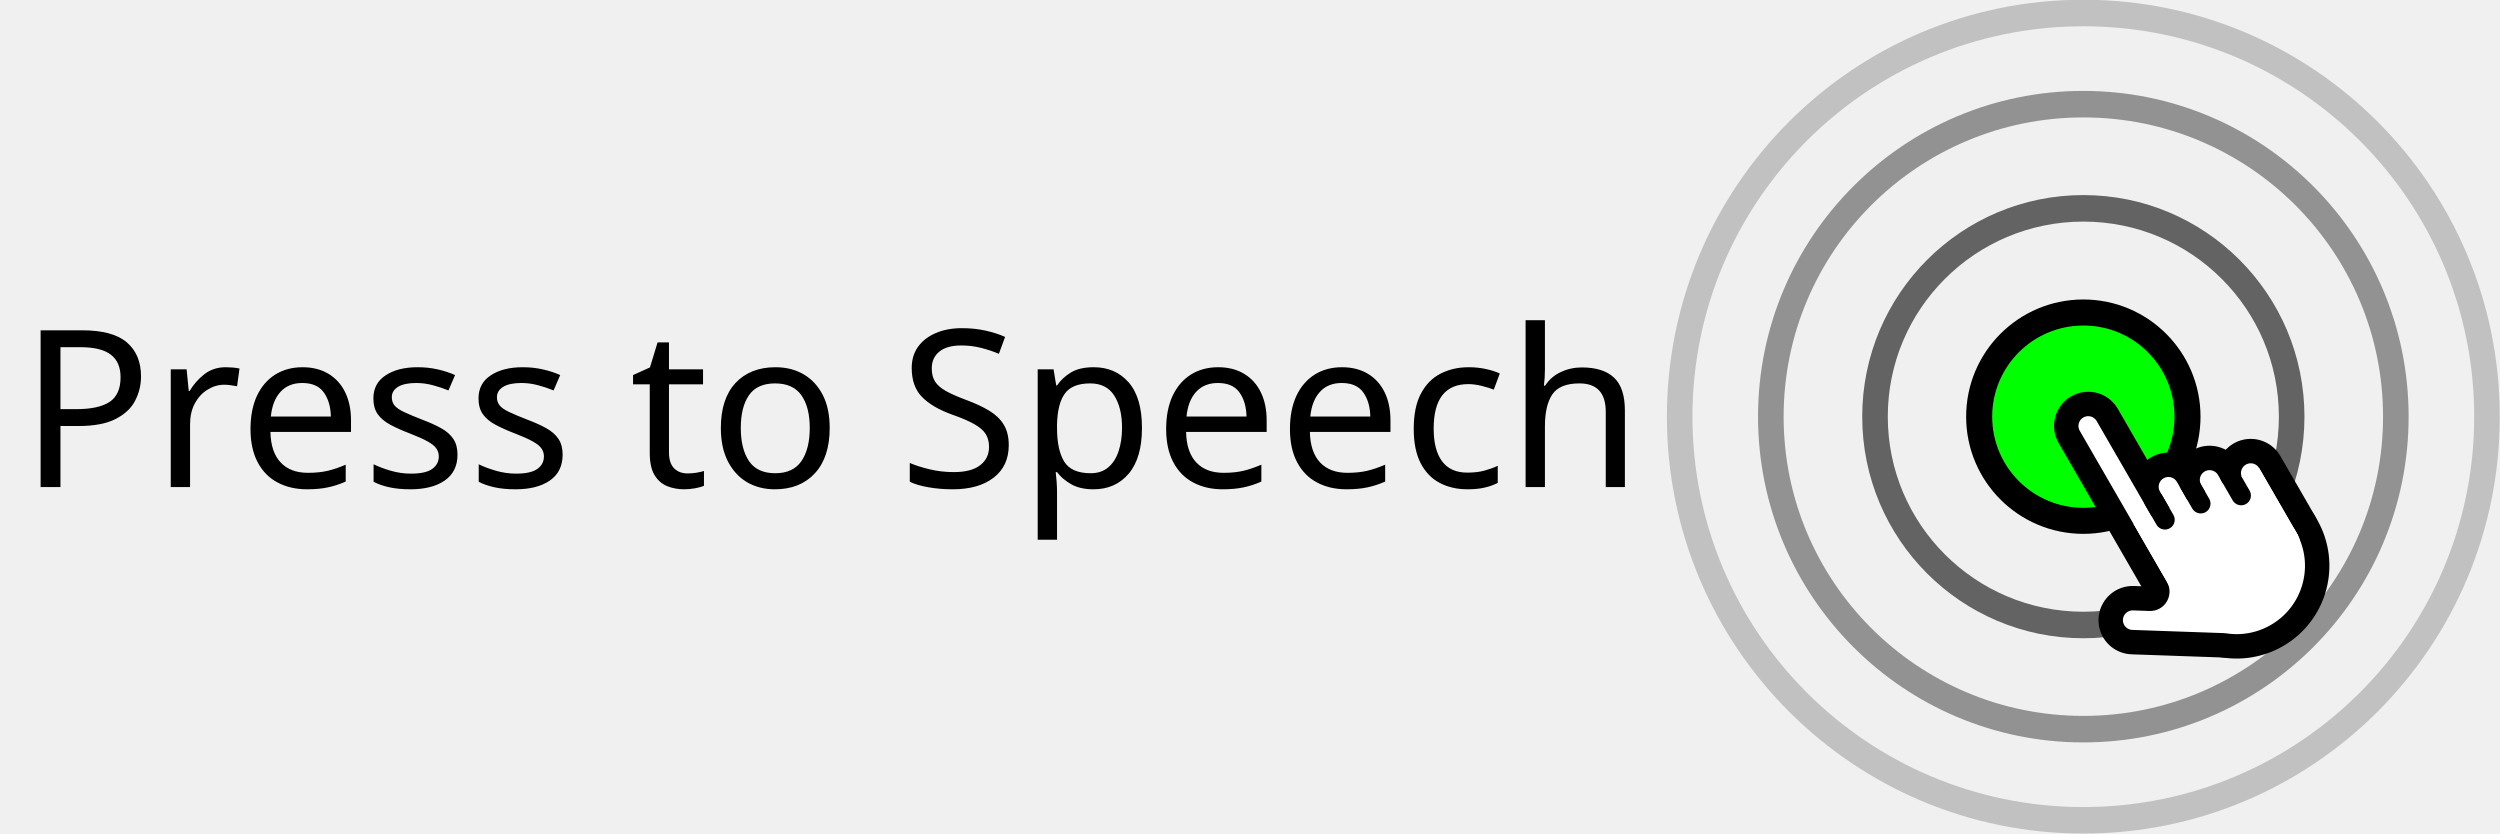
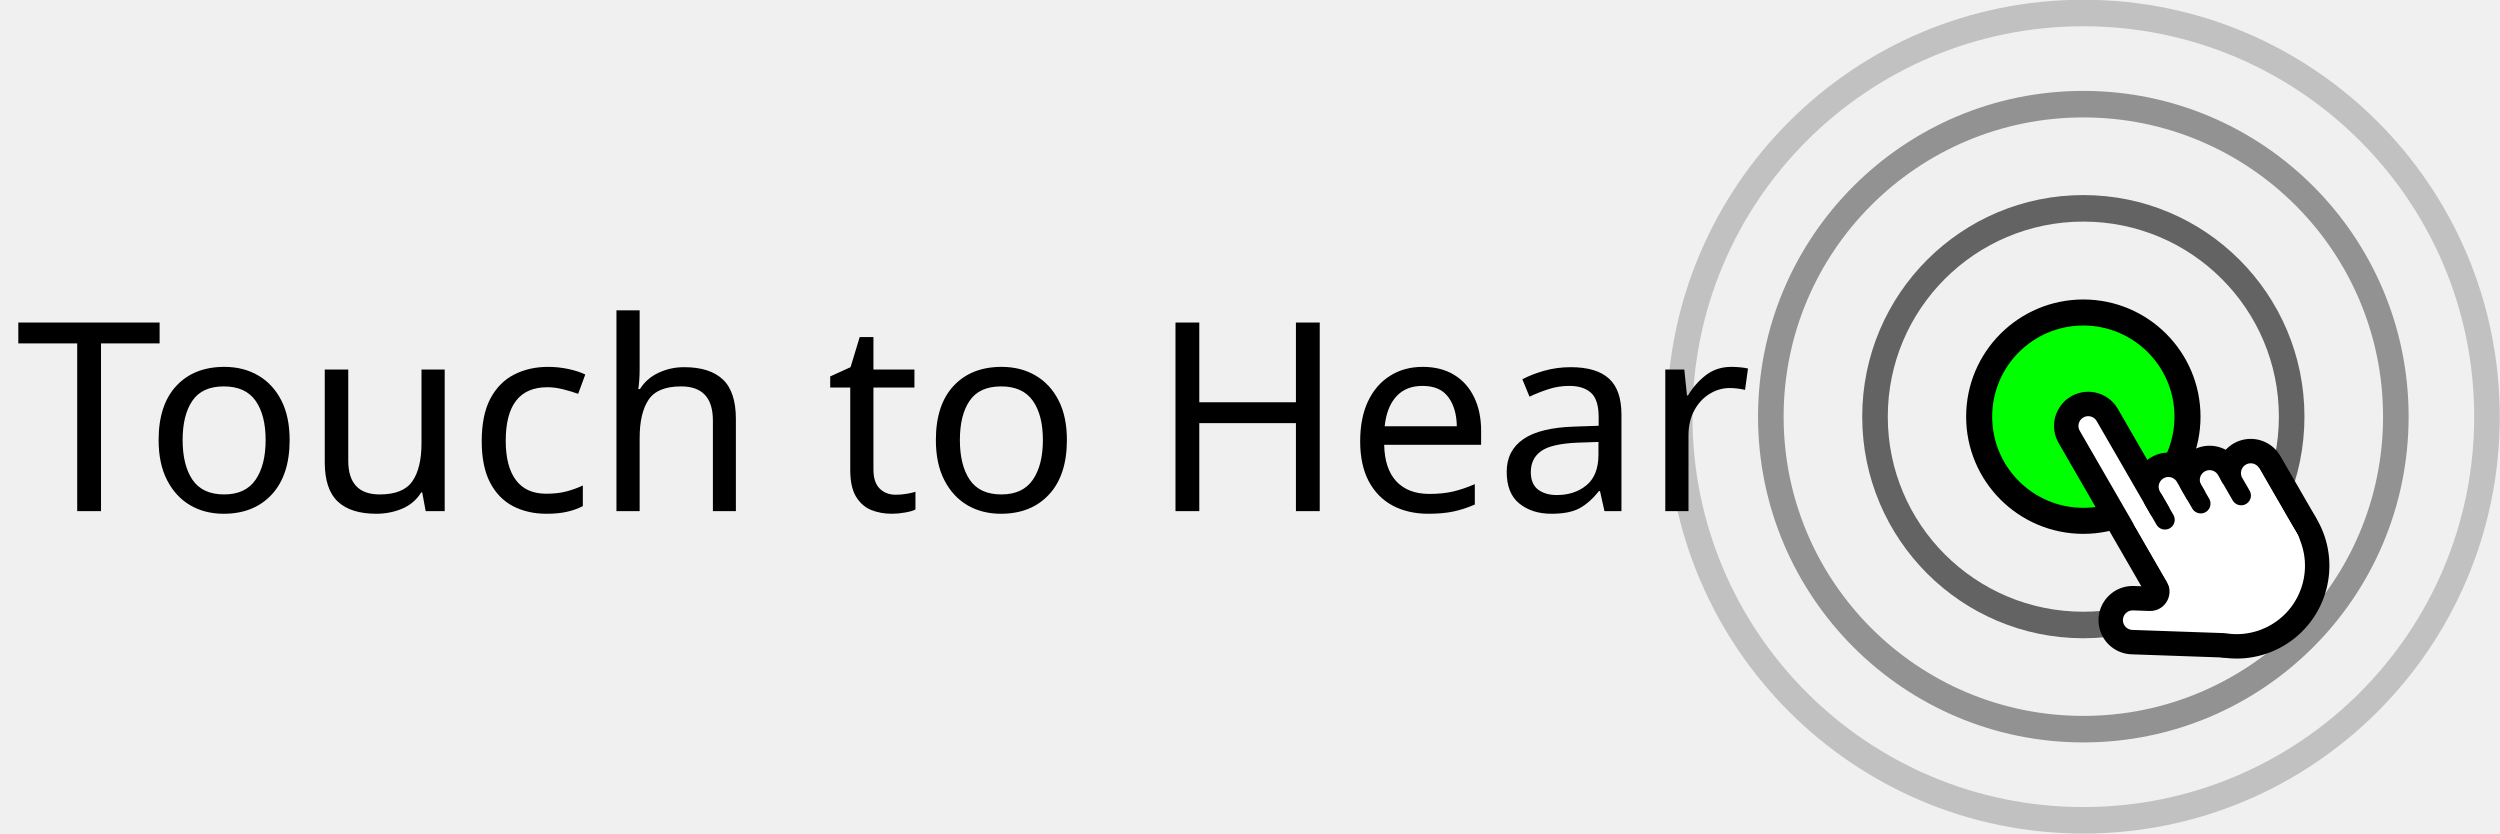
<svg xmlns="http://www.w3.org/2000/svg" width="384" height="128" id="svg3918" version="1.1">
  <defs id="defs3920" />
  <g id="layer1" transform="translate(0,64)">
-     <text xml:space="preserve" style="font-size:33.712px;font-style:normal;font-weight:normal;line-height:125%;letter-spacing:0px;word-spacing:0px;fill:#000000;fill-opacity:1;stroke:none;font-family:Sans" x="2.973" y="10.813" id="text4017">
-       <tspan x="2.973" y="10.813" id="tspan4189">Press to Speech</tspan>
+     <text xml:space="preserve" style="font-size:40.58px;font-style:normal;font-variant:normal;font-weight:normal;font-stretch:normal;text-align:start;line-height:125%;letter-spacing:0px;word-spacing:0px;writing-mode:lr-tb;text-anchor:start;fill:#000000;fill-opacity:1;stroke:none;font-family:Ubuntu;-inkscape-font-specification:Ubuntu" x="2.408" y="14.509" id="text4017">
+       <tspan x="2.408" y="14.509" id="tspan4189">Touch to Hear</tspan>
    </text>
    <path style="fill:#00ff00;fill-opacity:1;stroke:#000000;stroke-width:2.818;stroke-miterlimit:4;stroke-opacity:1;stroke-dasharray:none" id="path3001" d="m -39.091,8.182 c 0,6.226 -5.047,11.273 -11.273,11.273 -6.226,0 -11.273,-5.047 -11.273,-11.273 0,-6.226 5.047,-11.273 11.273,-11.273 6.226,0 11.273,5.047 11.273,11.273 z" transform="matrix(1.419355,0,0,1.419355,391.4839,-11.6129)" />
    <path style="fill:none;stroke:#000000;stroke-width:3.271;stroke-linecap:round;stroke-miterlimit:4;stroke-opacity:0.588;stroke-dasharray:none" id="path3803" d="m -37.591,36.639 c 0,14.191 -11.93,25.695 -26.647,25.695 -14.717,0 -26.647,-11.504 -26.647,-25.695 0,-14.191 11.93,-25.695 26.647,-25.695 14.717,0 26.647,11.504 26.647,25.695 z" transform="matrix(1.200893,0,0,1.24537,397.1429,-45.62963)" />
    <path style="fill:none;stroke:#000000;stroke-width:2.181;stroke-linecap:round;stroke-miterlimit:4;stroke-opacity:0.392;stroke-dasharray:none" id="path3803-8" d="m -37.591,36.639 c 0,14.191 -11.93,25.695 -26.647,25.695 -14.717,0 -26.647,-11.504 -26.647,-25.695 0,-14.191 11.93,-25.695 26.647,-25.695 14.717,0 26.647,11.504 26.647,25.695 z" transform="matrix(1.801339,0,0,1.868056,435.7143,-68.44444)" />
    <path style="fill:none;stroke:#000000;stroke-width:1.688;stroke-miterlimit:4;stroke-opacity:0.196;stroke-dasharray:none" id="path3803-8-0" d="m -37.591,36.639 c 0,14.191 -11.93,25.695 -26.647,25.695 -14.717,0 -26.647,-11.504 -26.647,-25.695 0,-14.191 11.93,-25.695 26.647,-25.695 14.717,0 26.647,11.504 26.647,25.695 z" transform="matrix(2.32673,0,0,2.412905,469.4643,-88.40741)" />
    <g id="g3880" transform="matrix(1.299038,-0.75,0.75,1.299038,201.6001,45.85701)">
      <path id="path4317" d="m 83.602,14.063 0,19.5" style="fill:none;stroke:#000000;stroke-width:7;stroke-linecap:round;stroke-linejoin:miter;stroke-miterlimit:4;stroke-opacity:1;stroke-dasharray:none" />
      <path id="path4317-1" d="m 87.602,23.563 0,10" style="fill:none;stroke:#000000;stroke-width:7;stroke-linecap:round;stroke-linejoin:miter;stroke-miterlimit:4;stroke-opacity:1;stroke-dasharray:none" />
      <path id="path4317-1-3" d="m 91.602,25.063 0,8.5" style="fill:none;stroke:#000000;stroke-width:7;stroke-linecap:round;stroke-linejoin:miter;stroke-miterlimit:4;stroke-opacity:1;stroke-dasharray:none" />
      <path id="path4317-1-3-1" d="m 95.602,26.563 0,7" style="fill:none;stroke:#000000;stroke-width:7;stroke-linecap:round;stroke-linejoin:miter;stroke-miterlimit:4;stroke-opacity:1;stroke-dasharray:none" />
      <path transform="matrix(0.9804138,0,0,0.9804138,105.0272,25.39413)" d="m -8.043,8.842 c 0,4.247 -3.443,7.69 -7.69,7.69 -4.247,0 -7.69,-3.443 -7.69,-7.69 0,-4.247 3.443,-7.69 7.69,-7.69 4.247,0 7.69,3.443 7.69,7.69 z" id="path4883" style="fill:#000000;fill-opacity:1;stroke:#000000;stroke-width:4;stroke-linecap:round;stroke-miterlimit:4;stroke-opacity:1;stroke-dasharray:none" />
      <path id="path4885" d="m 85.602,38.563 -8,-5" style="fill:none;stroke:#000000;stroke-width:7;stroke-linecap:round;stroke-linejoin:miter;stroke-miterlimit:4;stroke-opacity:1;stroke-dasharray:none" />
      <path id="path4317-8" d="m 83.602,14.063 0,19.5" style="fill:#fff9ff;fill-opacity:1;stroke:#ffffff;stroke-width:2;stroke-linecap:round;stroke-linejoin:miter;stroke-miterlimit:4;stroke-opacity:1;stroke-dasharray:none" />
      <path id="path4317-8-1" d="m 87.602,23.563 0,10" style="fill:#fff9ff;fill-opacity:1;stroke:#ffffff;stroke-width:2;stroke-linecap:round;stroke-linejoin:miter;stroke-miterlimit:4;stroke-opacity:1;stroke-dasharray:none" />
      <path id="path4317-8-1-4" d="m 91.602,25.063 0,8.5" style="fill:#fff9ff;fill-opacity:1;stroke:#ffffff;stroke-width:2;stroke-linecap:round;stroke-linejoin:miter;stroke-miterlimit:4;stroke-opacity:1;stroke-dasharray:none" />
      <path id="path4317-8-1-4-2" d="m 95.602,26.563 0,8" style="fill:#fff9ff;fill-opacity:1;stroke:#ffffff;stroke-width:2;stroke-linecap:round;stroke-linejoin:miter;stroke-miterlimit:4;stroke-opacity:1;stroke-dasharray:none" />
      <path id="path4317-8-11" d="m 77.602,33.563 8,5" style="fill:#fff9ff;fill-opacity:1;stroke:#ffffff;stroke-width:2;stroke-linecap:round;stroke-linejoin:miter;stroke-miterlimit:4;stroke-opacity:1;stroke-dasharray:none" />
      <path transform="matrix(0.9102984,0,0,0.9102984,103.9241,26.01411)" d="m -8.043,8.842 c 0,4.247 -3.443,7.69 -7.69,7.69 -4.247,0 -7.69,-3.443 -7.69,-7.69 0,-4.247 3.443,-7.69 7.69,-7.69 4.247,0 7.69,3.443 7.69,7.69 z" id="path4883-8-4" style="fill:#ffffff;fill-opacity:1;stroke:none" />
      <path id="path5172" d="m 82.602,34.563 0,-9.5 14,1.5 0,8 z" style="fill:#ffffff;fill-opacity:1;stroke:none" />
      <path id="path5096-8-3" d="m 93.602,25.756 0,2.308" style="fill:none;stroke:#000000;stroke-width:2;stroke-linecap:round;stroke-linejoin:miter;stroke-miterlimit:4;stroke-opacity:1;stroke-dasharray:none" />
      <path id="path5096-8" d="m 89.602,24.409 0,2.308" style="fill:none;stroke:#000000;stroke-width:2;stroke-linecap:round;stroke-linejoin:miter;stroke-miterlimit:4;stroke-opacity:1;stroke-dasharray:none" />
      <path id="path5096" d="m 85.602,24.006 0,2.308" style="fill:none;stroke:#000000;stroke-width:2;stroke-linecap:round;stroke-linejoin:miter;stroke-miterlimit:4;stroke-opacity:1;stroke-dasharray:none" />
      <path id="path3834" d="m 82.602,31.913 c 0,1.105 -0.895,2 -2,2 -0.365,0 -0.705,-0.11 -1,-0.281 l 0,1.781 5,1.5 z" style="fill:#ffffff;fill-opacity:1;stroke:none" />
    </g>
  </g>
</svg>
